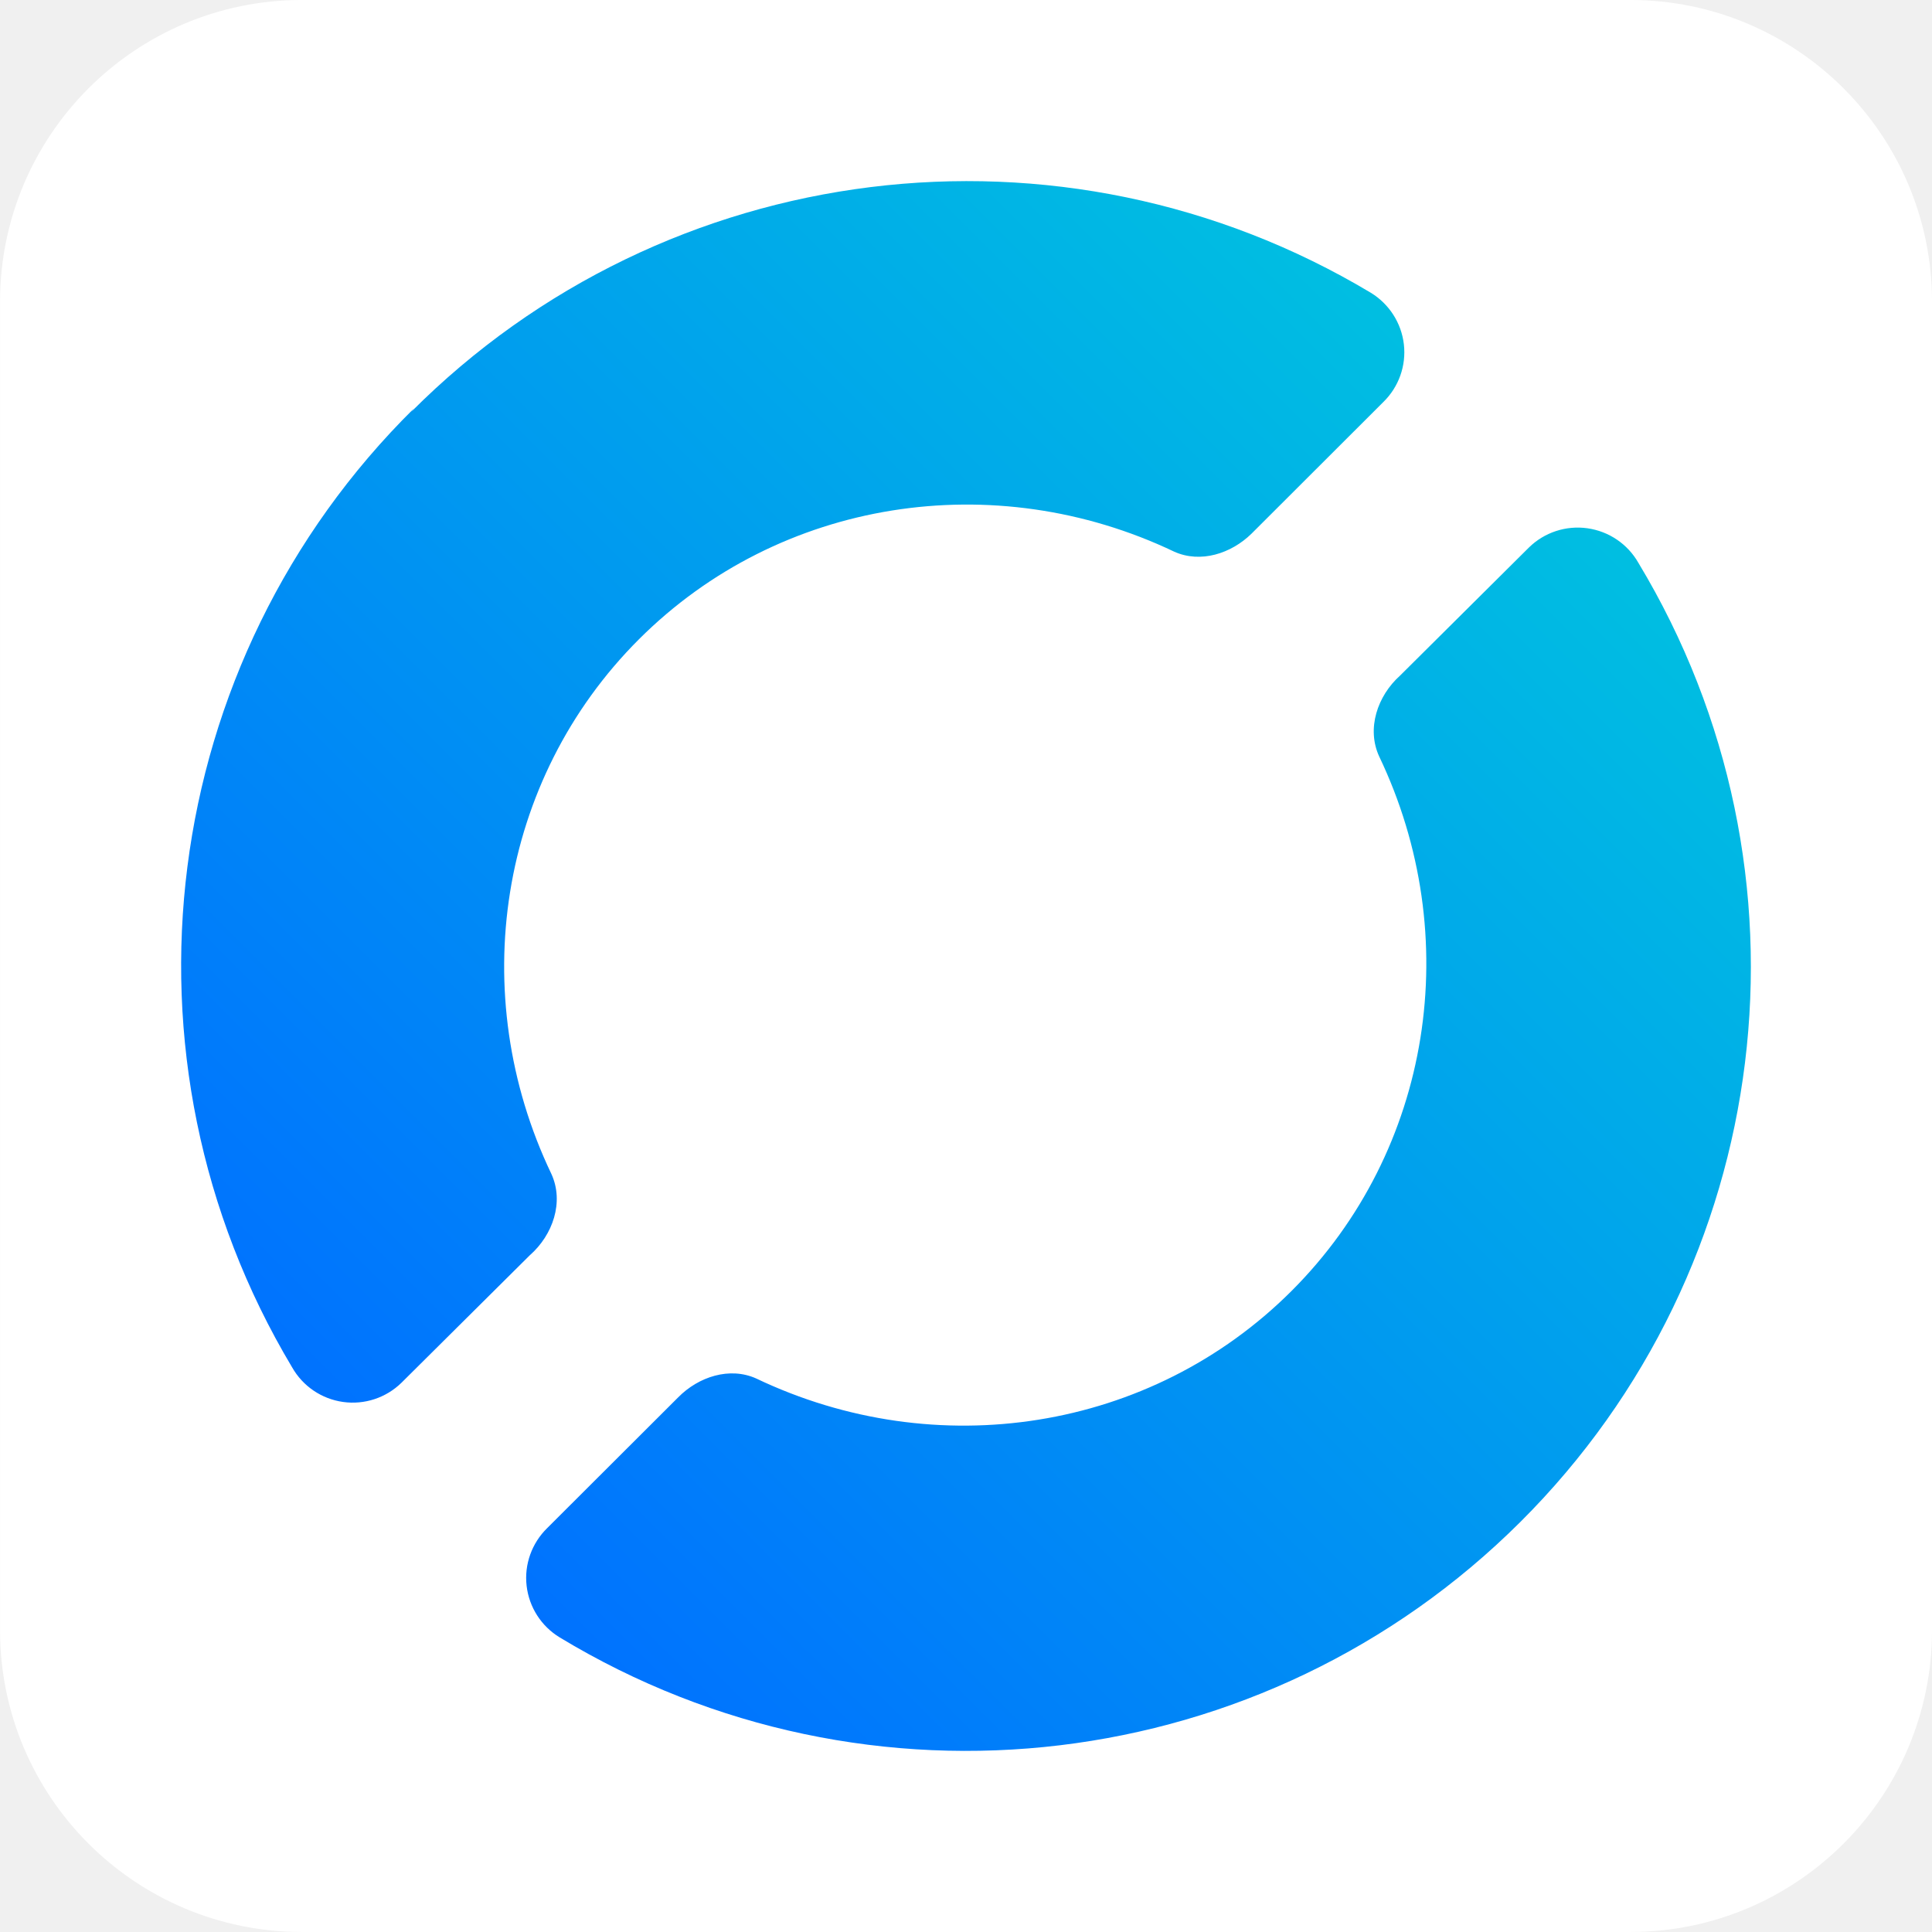
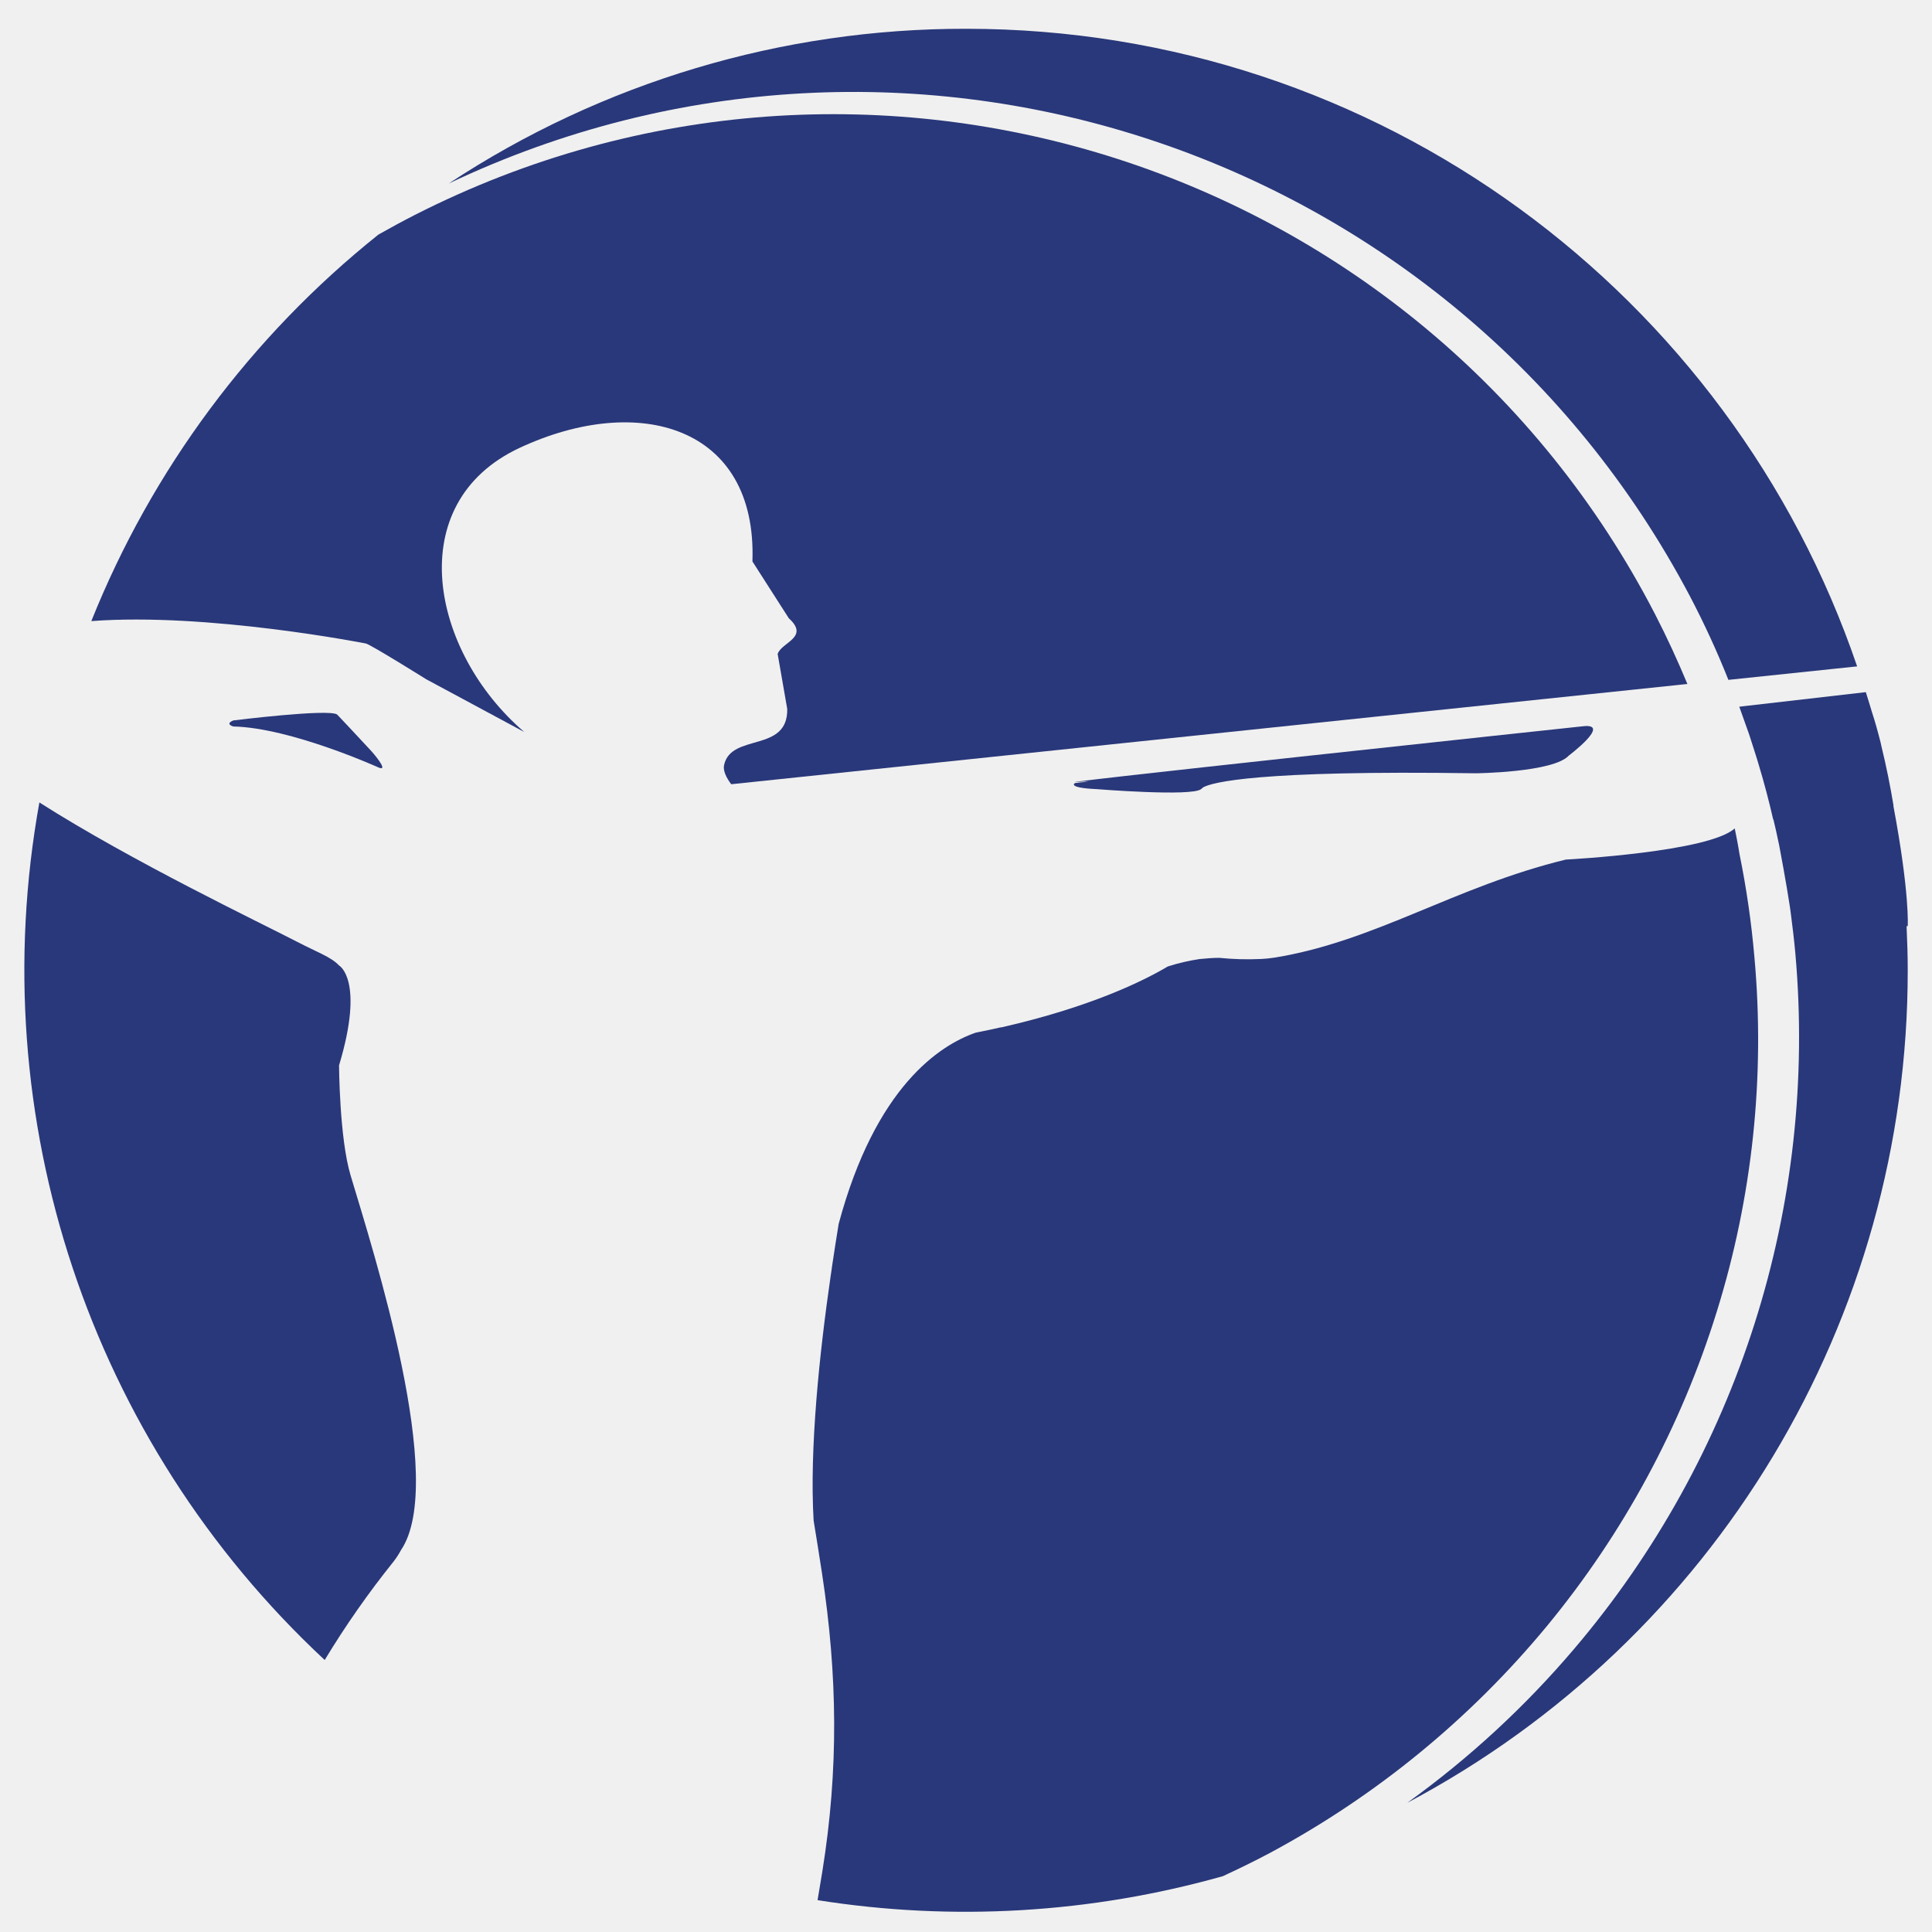
- <svg xmlns="http://www.w3.org/2000/svg" xmlns:xlink="http://www.w3.org/1999/xlink" style="isolation:isolate" viewBox="66.993 897.484 32 32" version="1.1" id="svg11" xml:space="preserve" width="32" height="32">
-   <defs id="defs15">
-     <linearGradient xlink:href="#a" id="linearGradient765" gradientUnits="userSpaceOnUse" gradientTransform="matrix(26.00048,0,0,25.99936,17.98453,891.7487)" x1="0.148" y1="0.851" x2="0.845" y2="0.154" />
-   </defs>
-   <linearGradient id="a" x1="0.148" x2="0.845" y1="0.851" y2="0.154" gradientTransform="matrix(26.301,0,0,26.331,90.67354,911.7572)" gradientUnits="userSpaceOnUse">
-     <stop offset="0" stop-color="#004ba6" id="stop4" style="stop-color:#0071ff;stop-opacity:1;" />
-     <stop offset="1" stop-color="#00bfe1" id="stop6" style="stop-color:#00bfe1;stop-opacity:1;" />
-   </linearGradient>
-   <g id="g763" transform="translate(52.0085,8.73577)">
-     <g id="g761">
-       <rect style="fill:#ffffff;fill-opacity:1;stroke:none;stroke-width:1;stroke-dasharray:none;stroke-opacity:1;paint-order:fill markers stroke" id="rect757" width="32" height="32" x="14.985" y="888.748" rx="5" ry="5" />
-       <path fill="url(#a)" d="m 40.309,897.816 -2.135,2.122 c -0.376,0.337 -0.557,0.879 -0.347,1.337 1.423,2.976 0.883,6.524 -1.451,8.856 -2.335,2.331 -5.887,2.871 -8.867,1.449 -0.439,-0.197 -0.954,-0.03 -1.292,0.313 l -2.17,2.166 c -0.255,0.25 -0.381,0.602 -0.34,0.956 0.041,0.354 0.243,0.669 0.548,0.854 5.113,3.095 11.679,2.306 15.911,-1.912 4.232,-4.216 5.039,-10.773 1.955,-15.887 -0.177,-0.311 -0.489,-0.522 -0.844,-0.572 -0.355,-0.05 -0.713,0.068 -0.968,0.318 z M 21.843,895.511 c -4.253,4.2 -5.086,10.758 -2.02,15.885 0.177,0.312 0.488,0.523 0.843,0.573 0.355,0.05 0.713,-0.068 0.969,-0.319 l 2.123,-2.109 c 0.385,-0.337 0.572,-0.885 0.359,-1.349 -1.423,-2.976 -0.884,-6.524 1.451,-8.856 2.334,-2.331 5.887,-2.871 8.866,-1.45 0.434,0.195 0.942,0.033 1.281,-0.3 l 2.182,-2.179 c 0.255,-0.249 0.381,-0.601 0.34,-0.956 -0.041,-0.353 -0.243,-0.668 -0.548,-0.854 -5.122,-3.068 -11.678,-2.255 -15.893,1.972 z" id="path759" style="fill:url(#linearGradient765);stroke-width:0.988" />
-     </g>
+ <svg xmlns="http://www.w3.org/2000/svg" viewBox="1201.88 12.65 402.82 402.82">
+   <g fill="#29387A">
+     <path d="M1547,140.79A192.69,192.69,0,0,0,1288.4,57.45c-2.57,1.31-5.11,2.69-7.62,4.11a196.92,196.92,0,0,0-59.86,80.59c24.23-1.84,57.25,4.67,57.25,4.67,1.17.32,12.57,7.45,12.57,7.45l20.45,11c-19.52-16.73-25.72-47.72-.93-59.26s49.5-4.5,48.5,23.7l7.59,11.85c4.41,4-1.55,5-2.33,7.44l2,11.47c.15,9.21-11.7,4.95-13.17,11.69-.27,1.15.48,2.68,1.49,4l199.36-20.9C1551.67,150.38,1549.44,145.53,1547,140.79Z" />
+     <path d="M1272.57,234.79c5.39-17.9,0-20.84,0-20.84h0c-1.66-1.78-4.6-2.78-8.69-4.91-7.83-4.06-34.47-16.77-53.79-29.08a196.56,196.56,0,0,0,59.49,178.8,188.23,188.23,0,0,1,14.28-20.43,16.38,16.38,0,0,0,1.62-2.48c9.64-14.2-5.67-62-10.5-78.13C1272.65,250,1272.57,234.79,1272.57,234.79Z" />
+     <path d="M1430.49,177.18s19.89,1.6,21.81,0l.46-.38c1.84-1,11-3.6,56.86-2.92,0,0,16.16-.18,19.35-3.69,0,0,9-6.78,3-6.12,0,0-122.37,13.07-104.07,11.52l1,0-2.89.33S1424.25,176.89,1430.49,177.18Z" />
+     <path d="M1280.94,172.73c2.12.75-1.59-3.43-1.59-3.43-3.32-3.61-7.19-7.68-7.19-7.68-1.83-1.23-21.63,1.24-21.63,1.24-1.85.76,0,1.26,0,1.26C1262.57,164.39,1280.94,172.73,1280.94,172.73Z" />
+     <path d="M1524.39,351.71a192.79,192.79,0,0,0,35.42-65.53,190.81,190.81,0,0,0,7.86-74,188.74,188.74,0,0,0-3.1-21.43h0s-.3-2-1-5.38c-5.37,4.89-34.39,6.46-35.22,6.5-23.26,5.66-39.62,17-60.72,20.44-.92.15-1.86.23-2.8.29v0h-.09a58.75,58.75,0,0,1-8.64-.24c-1.3,0-2.68.11-4.1.25a42.15,42.15,0,0,0-6.62,1.54c-5.2,3.08-16.18,8.48-34.69,12.7v0h-.15c-1.52.35-3.08.68-4.7,1h0l-.53.11c-7.46,2.59-20.87,11.22-28.57,39.87-.45,2.77-.92,5.76-1.39,8.91-.07.65-.17,1.23-.26,1.81-2.35,16.23-4.46,36.14-3.57,51.14.57,3.53,1.18,7.19,1.74,10.94,3.26,21.3,3.49,41,.08,62.2l-1,6a197.52,197.52,0,0,0,84.51-5c3.3-1.53,6.57-3.12,9.78-4.83A193.74,193.74,0,0,0,1524.39,351.71Z" />
+     <path d="M1403.29,18.65a195.41,195.41,0,0,0-107.86,32.27A197,197,0,0,1,1554.25,137q4.45,8.49,8,17.4l26.84-2.81C1562.76,74.27,1489.53,18.65,1403.29,18.65Z" />
+     <path d="M1596.68,180.63c-.66-4-1.51-8.25-2.52-12.36l-.17-.79h0c-.57-2.25-1.18-4.45-1.86-6.52v0c-.38-1.34-.82-2.66-1.23-4l-24.95,2.87-1.43.17q1,2.79,2,5.62l.16.48c.53,1.58,1,3.17,1.52,4.76.13.42.26.85.39,1.3q1.7,5.64,3,11.36h.05c.39,1.62.76,3.27,1.1,4.93h0l.06.25c.25,1.33,1.53,8.1,2.27,13,.06.48.13,1,.2,1.46.36,2.76.69,5.52.94,8.3a196.87,196.87,0,0,1-46.14,145,195.47,195.47,0,0,1-34.77,32.07A196.32,196.32,0,0,0,1599.64,215c0-3.09-.1-6.17-.24-9.22l.24-.06s.44-6.77-3-25.09Z" />
  </g>
</svg>
